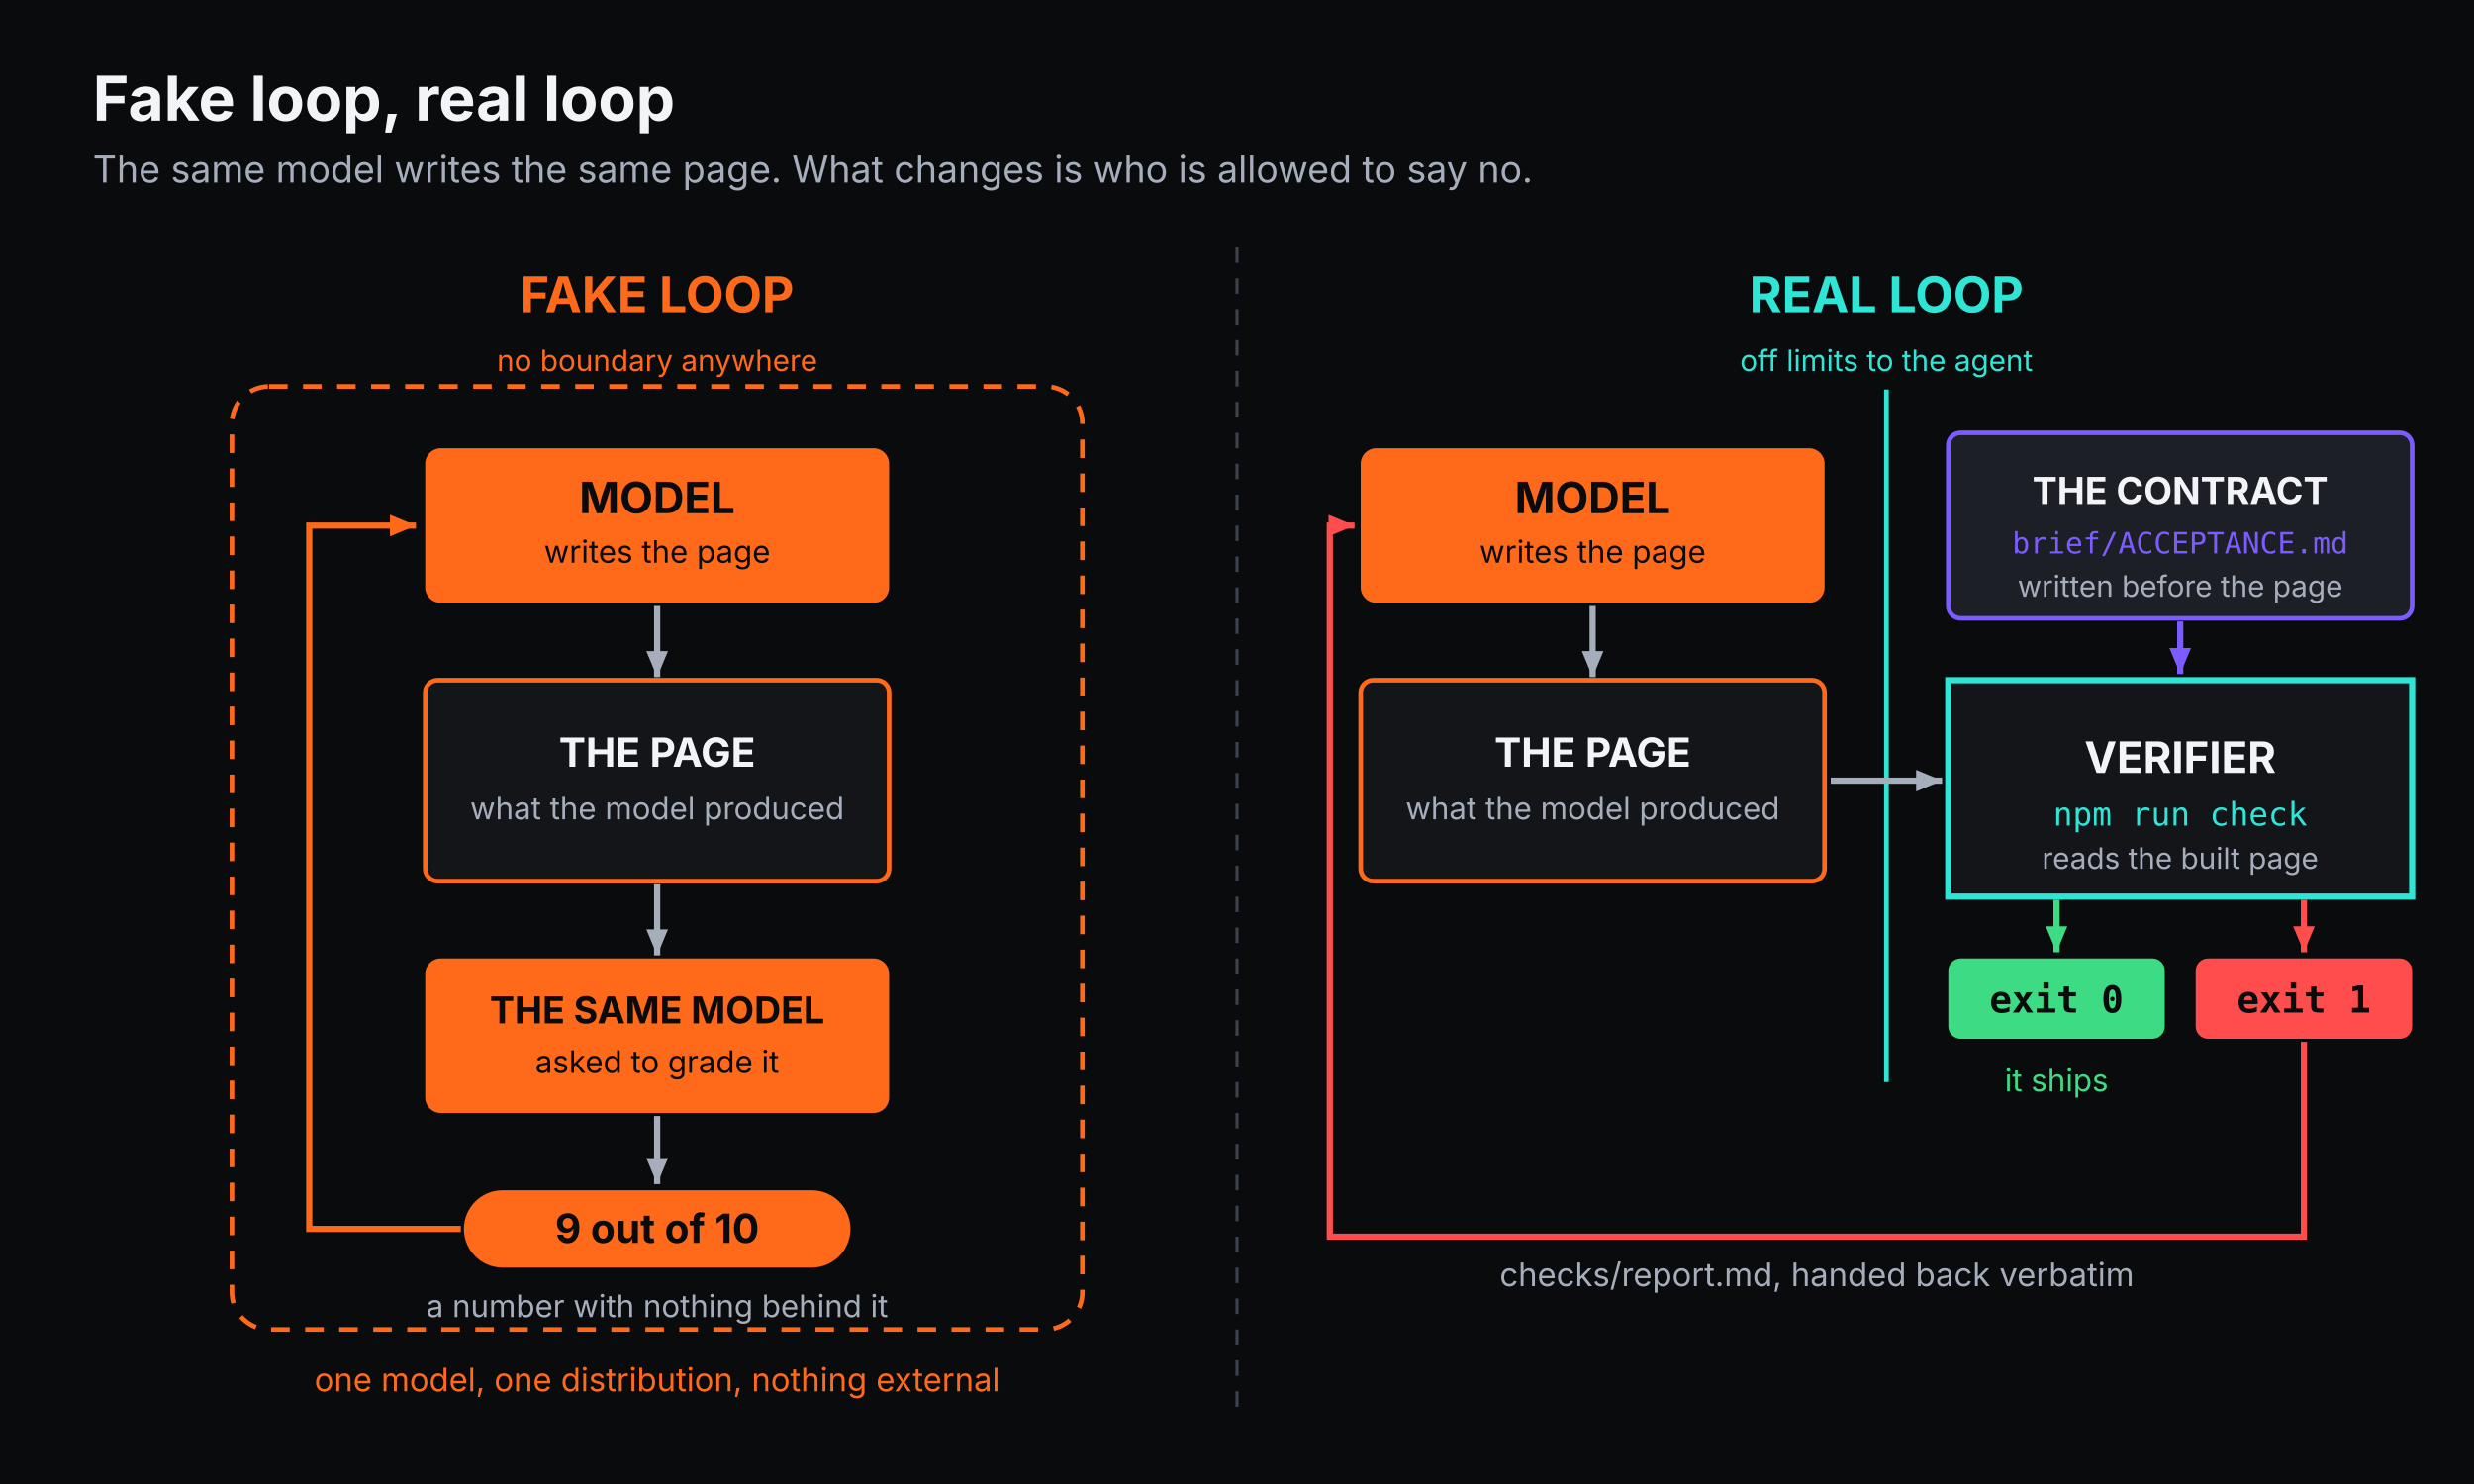
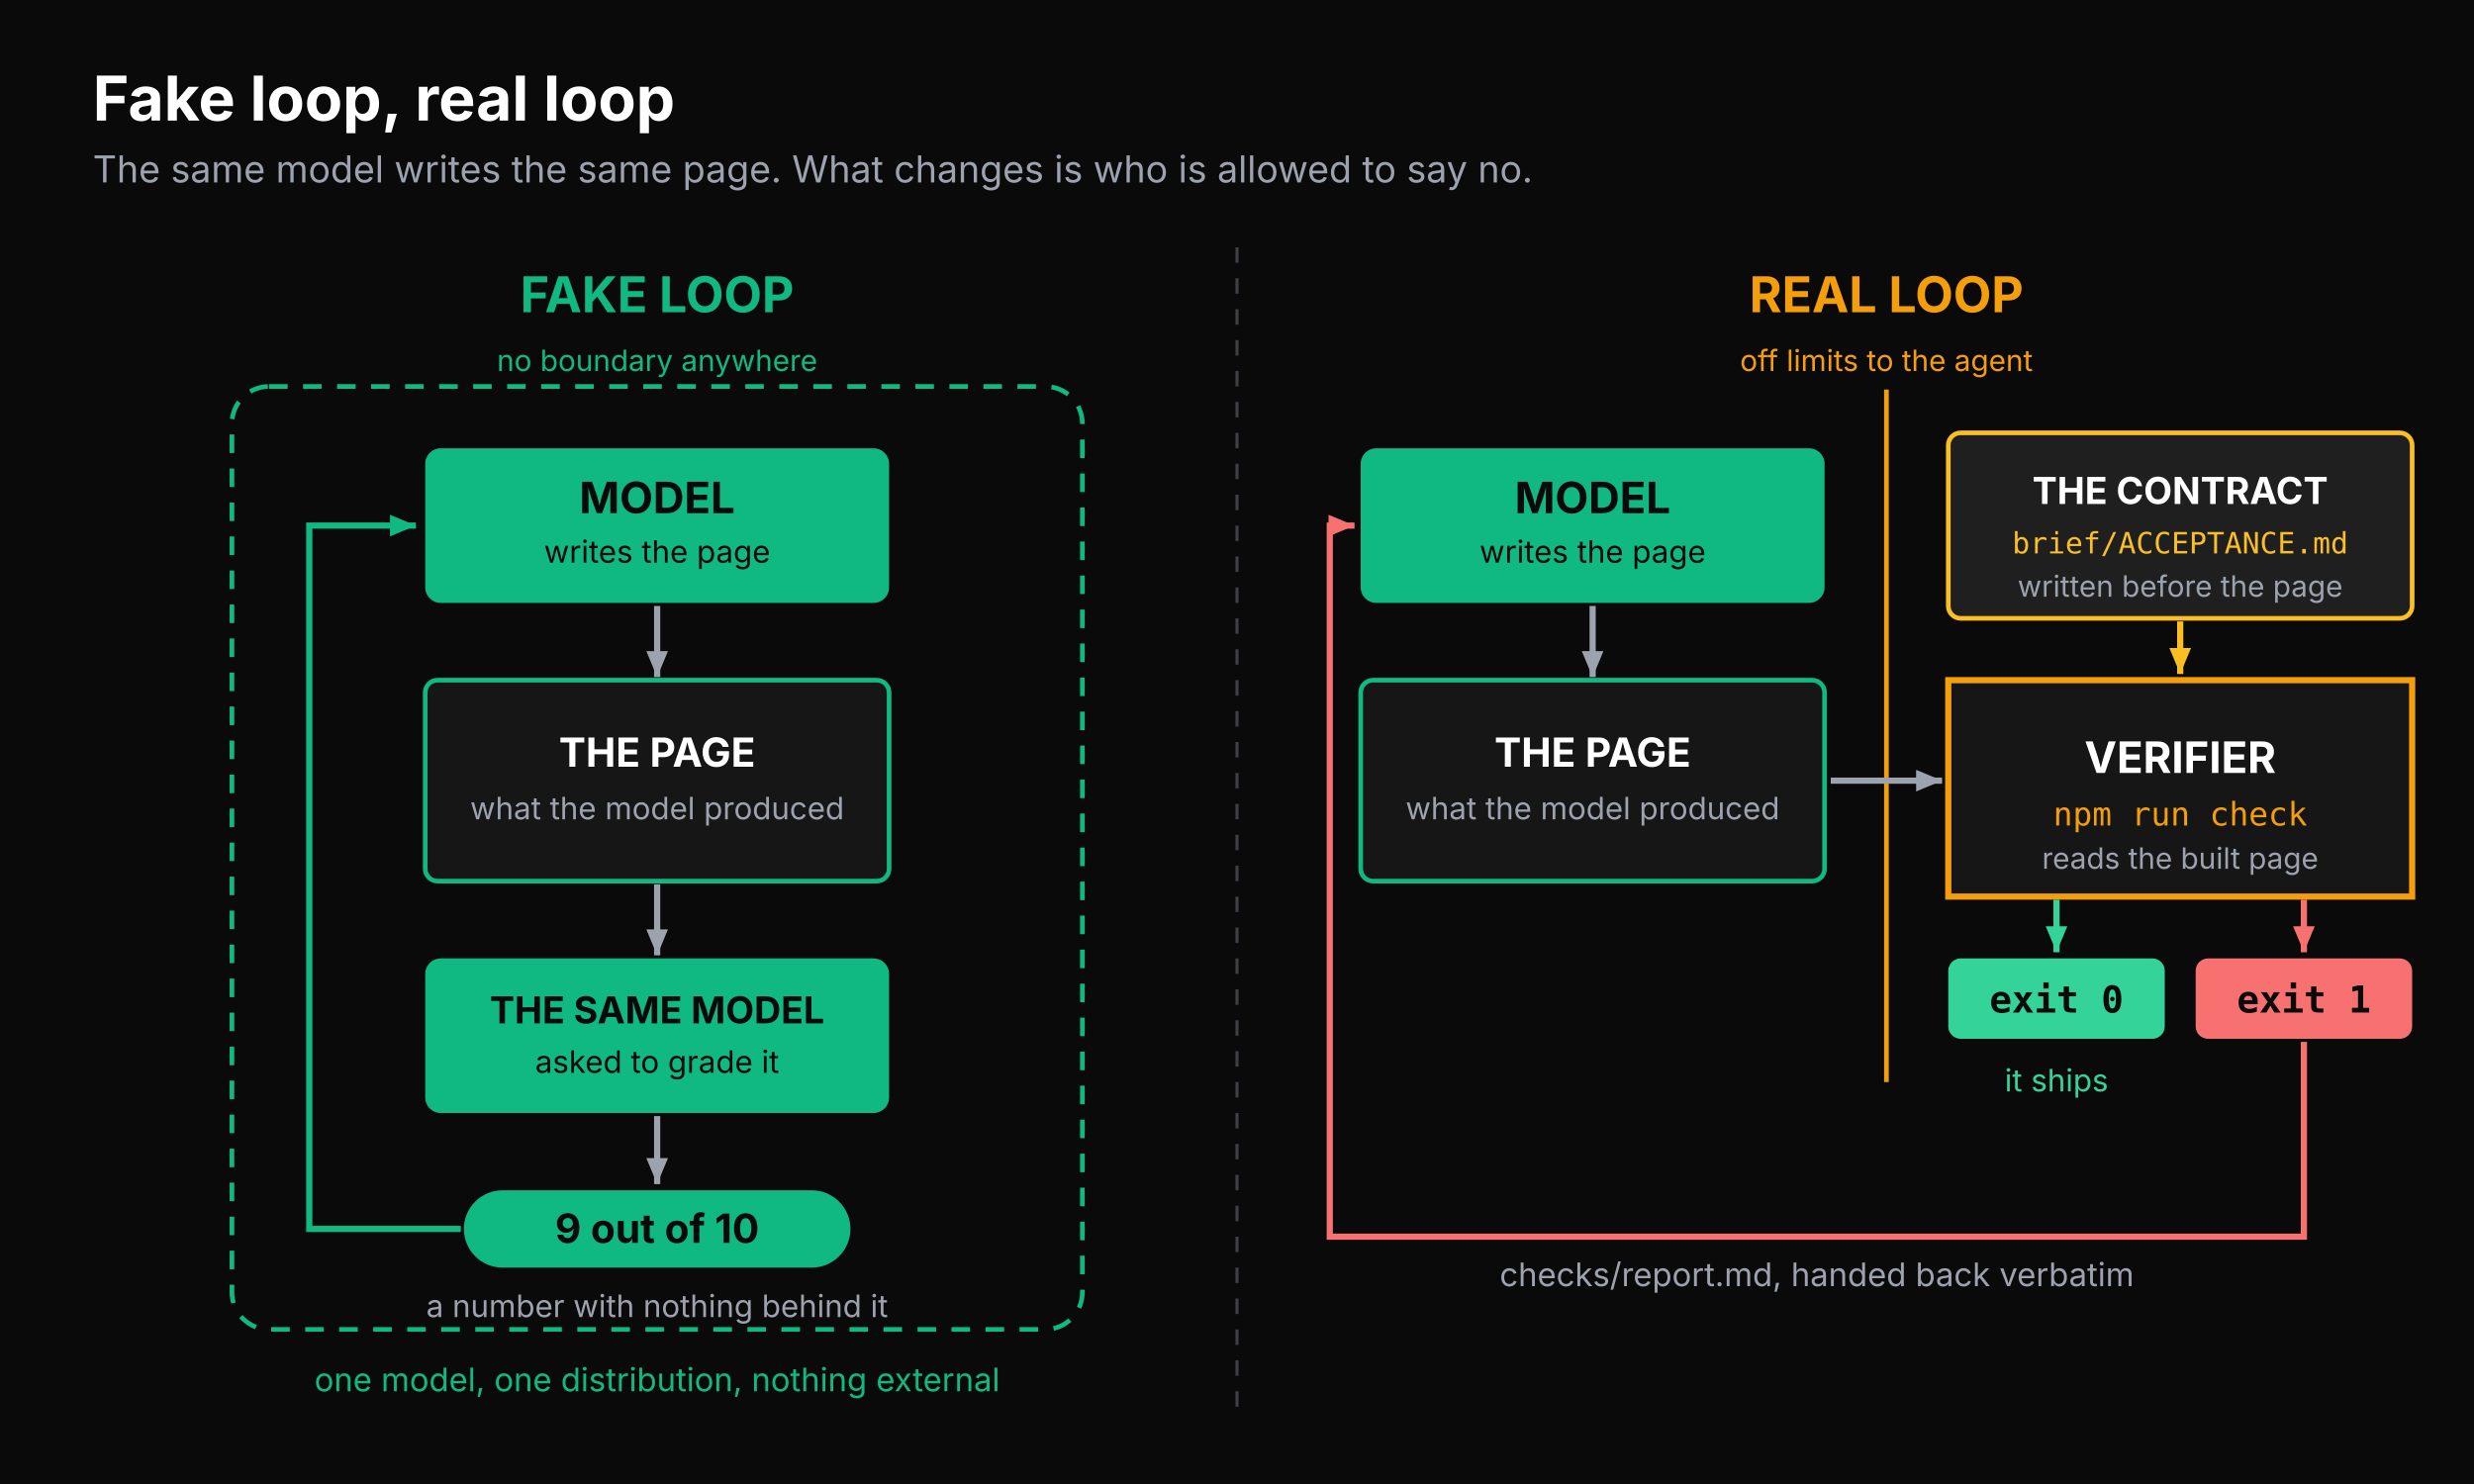
<svg xmlns="http://www.w3.org/2000/svg" viewBox="0 0 1600 960" width="1600" height="960" role="img" aria-labelledby="t02 d02">
  <defs>
    <marker id="ah-neutral" viewBox="0 0 12 10" refX="12" refY="5" markerWidth="18" markerHeight="14" markerUnits="userSpaceOnUse" orient="auto">
-       <path d="M0 0 L12 5 L0 10 Z" fill="#A7AEBB" />
+       <path d="M0 0 L12 5 L0 10 Z" fill="#9CA3AF" />
    </marker>
    <marker id="ah-sodium" viewBox="0 0 12 10" refX="12" refY="5" markerWidth="18" markerHeight="14" markerUnits="userSpaceOnUse" orient="auto">
-       <path d="M0 0 L12 5 L0 10 Z" fill="#FF6A1A" />
+       <path d="M0 0 L12 5 L0 10 Z" fill="#10B981" />
    </marker>
    <marker id="ah-coolant" viewBox="0 0 12 10" refX="12" refY="5" markerWidth="18" markerHeight="14" markerUnits="userSpaceOnUse" orient="auto">
-       <path d="M0 0 L12 5 L0 10 Z" fill="#2FE6D6" />
+       <path d="M0 0 L12 5 L0 10 Z" fill="#F59E0B" />
    </marker>
    <marker id="ah-arc" viewBox="0 0 12 10" refX="12" refY="5" markerWidth="18" markerHeight="14" markerUnits="userSpaceOnUse" orient="auto">
-       <path d="M0 0 L12 5 L0 10 Z" fill="#7C5CFF" />
+       <path d="M0 0 L12 5 L0 10 Z" fill="#FBBF24" />
    </marker>
    <marker id="ah-success" viewBox="0 0 12 10" refX="12" refY="5" markerWidth="18" markerHeight="14" markerUnits="userSpaceOnUse" orient="auto">
-       <path d="M0 0 L12 5 L0 10 Z" fill="#3DDC84" />
+       <path d="M0 0 L12 5 L0 10 Z" fill="#34D399" />
    </marker>
    <marker id="ah-danger" viewBox="0 0 12 10" refX="12" refY="5" markerWidth="18" markerHeight="14" markerUnits="userSpaceOnUse" orient="auto">
-       <path d="M0 0 L12 5 L0 10 Z" fill="#FF4D4D" />
+       <path d="M0 0 L12 5 L0 10 Z" fill="#F87171" />
    </marker>
  </defs>
-   <rect x="0" y="0" width="1600" height="960" fill="#0A0B0D" />
+   <rect x="0" y="0" width="1600" height="960" fill="#0A0A0A" />
  <g font-family="Inter, system-ui, -apple-system, 'Segoe UI', Helvetica, Arial, sans-serif">
-     <text x="60" y="78" font-size="40" font-weight="700" fill="#F2F4F7">Fake loop, real loop</text>
-     <text x="60" y="118" font-size="24" fill="#A7AEBB">The same model writes the same page. What changes is who is allowed to say no.</text>
-     <path d="M800 160 V920" stroke="#3D434E" stroke-width="2" stroke-dasharray="10 10" />
-     <text x="425" y="202" font-size="32" font-weight="700" fill="#FF6A1A" text-anchor="middle">FAKE LOOP</text>
-     <text x="425" y="240" font-size="19" fill="#FF6A1A" text-anchor="middle">no boundary anywhere</text>
-     <rect x="150" y="250" width="550" height="610" rx="24" fill="none" stroke="#FF6A1A" stroke-width="3" stroke-dasharray="12 10" />
-     <rect x="275" y="290" width="300" height="100" rx="10" fill="#FF6A1A" />
-     <text x="425" y="332" font-size="28" font-weight="700" fill="#0A0B0D" text-anchor="middle">MODEL</text>
-     <text x="425" y="364" font-size="20" fill="#0A0B0D" text-anchor="middle">writes the page</text>
-     <line x1="425" y1="392" x2="425" y2="438" stroke="#A7AEBB" stroke-width="4" marker-end="url(#ah-neutral)" />
-     <rect x="275" y="440" width="300" height="130" rx="8" fill="#131519" stroke="#FF6A1A" stroke-width="3" />
-     <text x="425" y="496" font-size="26" font-weight="700" fill="#F2F4F7" text-anchor="middle">THE PAGE</text>
-     <text x="425" y="530" font-size="20" fill="#A7AEBB" text-anchor="middle">what the model produced</text>
-     <line x1="425" y1="572" x2="425" y2="618" stroke="#A7AEBB" stroke-width="4" marker-end="url(#ah-neutral)" />
-     <rect x="275" y="620" width="300" height="100" rx="10" fill="#FF6A1A" />
-     <text x="425" y="662" font-size="24" font-weight="700" fill="#0A0B0D" text-anchor="middle">THE SAME MODEL</text>
-     <text x="425" y="694" font-size="20" fill="#0A0B0D" text-anchor="middle">asked to grade it</text>
-     <line x1="425" y1="722" x2="425" y2="766" stroke="#A7AEBB" stroke-width="4" marker-end="url(#ah-neutral)" />
-     <rect x="300" y="770" width="250" height="50" rx="25" fill="#FF6A1A" />
-     <text x="425" y="804" font-size="26" font-weight="700" fill="#0A0B0D" text-anchor="middle">9 out of 10</text>
-     <text x="425" y="852" font-size="20" fill="#A7AEBB" text-anchor="middle">a number with nothing behind it</text>
-     <polyline points="298,795 200,795 200,340 269,340" fill="none" stroke="#FF6A1A" stroke-width="4" marker-end="url(#ah-sodium)" />
-     <text x="425" y="900" font-size="21" fill="#FF6A1A" text-anchor="middle">one model, one distribution, nothing external</text>
-     <text x="1220" y="202" font-size="32" font-weight="700" fill="#2FE6D6" text-anchor="middle">REAL LOOP</text>
-     <text x="1220" y="240" font-size="19" fill="#2FE6D6" text-anchor="middle">off limits to the agent</text>
-     <path d="M1220 252 V700" stroke="#2FE6D6" stroke-width="3" />
-     <rect x="880" y="290" width="300" height="100" rx="10" fill="#FF6A1A" />
-     <text x="1030" y="332" font-size="28" font-weight="700" fill="#0A0B0D" text-anchor="middle">MODEL</text>
-     <text x="1030" y="364" font-size="20" fill="#0A0B0D" text-anchor="middle">writes the page</text>
-     <line x1="1030" y1="392" x2="1030" y2="438" stroke="#A7AEBB" stroke-width="4" marker-end="url(#ah-neutral)" />
-     <rect x="880" y="440" width="300" height="130" rx="8" fill="#131519" stroke="#FF6A1A" stroke-width="3" />
-     <text x="1030" y="496" font-size="26" font-weight="700" fill="#F2F4F7" text-anchor="middle">THE PAGE</text>
-     <text x="1030" y="530" font-size="20" fill="#A7AEBB" text-anchor="middle">what the model produced</text>
-     <line x1="1184" y1="505" x2="1256" y2="505" stroke="#A7AEBB" stroke-width="4" marker-end="url(#ah-neutral)" />
-     <rect x="1260" y="280" width="300" height="120" rx="8" fill="#1C1F25" stroke="#7C5CFF" stroke-width="3" />
-     <text x="1410" y="326" font-size="24" font-weight="700" fill="#F2F4F7" text-anchor="middle">THE CONTRACT</text>
-     <text x="1410" y="358" font-size="19" fill="#7C5CFF" text-anchor="middle" font-family="'JetBrains Mono', ui-monospace, SFMono-Regular, Menlo, Consolas, monospace">brief/ACCEPTANCE.md</text>
-     <text x="1410" y="386" font-size="19" fill="#A7AEBB" text-anchor="middle">written before the page</text>
-     <line x1="1410" y1="402" x2="1410" y2="436" stroke="#7C5CFF" stroke-width="4" marker-end="url(#ah-arc)" />
-     <rect x="1260" y="440" width="300" height="140" fill="#131519" stroke="#2FE6D6" stroke-width="4" />
-     <text x="1410" y="500" font-size="28" font-weight="700" fill="#F2F4F7" text-anchor="middle">VERIFIER</text>
-     <text x="1410" y="534" font-size="21" fill="#2FE6D6" text-anchor="middle" font-family="'JetBrains Mono', ui-monospace, SFMono-Regular, Menlo, Consolas, monospace">npm run check</text>
-     <text x="1410" y="562" font-size="19" fill="#A7AEBB" text-anchor="middle">reads the built page</text>
-     <line x1="1330" y1="582" x2="1330" y2="616" stroke="#3DDC84" stroke-width="4" marker-end="url(#ah-success)" />
-     <line x1="1490" y1="582" x2="1490" y2="616" stroke="#FF4D4D" stroke-width="4" marker-end="url(#ah-danger)" />
-     <rect x="1260" y="620" width="140" height="52" rx="8" fill="#3DDC84" />
-     <text x="1330" y="655" font-size="24" font-weight="700" fill="#0A0B0D" text-anchor="middle" font-family="'JetBrains Mono', ui-monospace, SFMono-Regular, Menlo, Consolas, monospace">exit 0</text>
-     <rect x="1420" y="620" width="140" height="52" rx="8" fill="#FF4D4D" />
-     <text x="1490" y="655" font-size="24" font-weight="700" fill="#0A0B0D" text-anchor="middle" font-family="'JetBrains Mono', ui-monospace, SFMono-Regular, Menlo, Consolas, monospace">exit 1</text>
-     <text x="1330" y="706" font-size="20" fill="#3DDC84" text-anchor="middle">it ships</text>
-     <polyline points="1490,674 1490,800 860,800 860,340 876,340" fill="none" stroke="#FF4D4D" stroke-width="4" marker-end="url(#ah-danger)" />
-     <text x="1175" y="832" font-size="21" fill="#A7AEBB" text-anchor="middle">checks/report.md, handed back verbatim</text>
+     <text x="60" y="78" font-size="40" font-weight="700" fill="#FFFFFF">Fake loop, real loop</text>
+     <text x="60" y="118" font-size="24" fill="#9CA3AF">The same model writes the same page. What changes is who is allowed to say no.</text>
+     <path d="M800 160 V920" stroke="#3F3F46" stroke-width="2" stroke-dasharray="10 10" />
+     <text x="425" y="202" font-size="32" font-weight="700" fill="#10B981" text-anchor="middle">FAKE LOOP</text>
+     <text x="425" y="240" font-size="19" fill="#10B981" text-anchor="middle">no boundary anywhere</text>
+     <rect x="150" y="250" width="550" height="610" rx="24" fill="none" stroke="#10B981" stroke-width="3" stroke-dasharray="12 10" />
+     <rect x="275" y="290" width="300" height="100" rx="10" fill="#10B981" />
+     <text x="425" y="332" font-size="28" font-weight="700" fill="#0A0A0A" text-anchor="middle">MODEL</text>
+     <text x="425" y="364" font-size="20" fill="#0A0A0A" text-anchor="middle">writes the page</text>
+     <line x1="425" y1="392" x2="425" y2="438" stroke="#9CA3AF" stroke-width="4" marker-end="url(#ah-neutral)" />
+     <rect x="275" y="440" width="300" height="130" rx="8" fill="#161616" stroke="#10B981" stroke-width="3" />
+     <text x="425" y="496" font-size="26" font-weight="700" fill="#FFFFFF" text-anchor="middle">THE PAGE</text>
+     <text x="425" y="530" font-size="20" fill="#9CA3AF" text-anchor="middle">what the model produced</text>
+     <line x1="425" y1="572" x2="425" y2="618" stroke="#9CA3AF" stroke-width="4" marker-end="url(#ah-neutral)" />
+     <rect x="275" y="620" width="300" height="100" rx="10" fill="#10B981" />
+     <text x="425" y="662" font-size="24" font-weight="700" fill="#0A0A0A" text-anchor="middle">THE SAME MODEL</text>
+     <text x="425" y="694" font-size="20" fill="#0A0A0A" text-anchor="middle">asked to grade it</text>
+     <line x1="425" y1="722" x2="425" y2="766" stroke="#9CA3AF" stroke-width="4" marker-end="url(#ah-neutral)" />
+     <rect x="300" y="770" width="250" height="50" rx="25" fill="#10B981" />
+     <text x="425" y="804" font-size="26" font-weight="700" fill="#0A0A0A" text-anchor="middle">9 out of 10</text>
+     <text x="425" y="852" font-size="20" fill="#9CA3AF" text-anchor="middle">a number with nothing behind it</text>
+     <polyline points="298,795 200,795 200,340 269,340" fill="none" stroke="#10B981" stroke-width="4" marker-end="url(#ah-sodium)" />
+     <text x="425" y="900" font-size="21" fill="#10B981" text-anchor="middle">one model, one distribution, nothing external</text>
+     <text x="1220" y="202" font-size="32" font-weight="700" fill="#F59E0B" text-anchor="middle">REAL LOOP</text>
+     <text x="1220" y="240" font-size="19" fill="#F59E0B" text-anchor="middle">off limits to the agent</text>
+     <path d="M1220 252 V700" stroke="#F59E0B" stroke-width="3" />
+     <rect x="880" y="290" width="300" height="100" rx="10" fill="#10B981" />
+     <text x="1030" y="332" font-size="28" font-weight="700" fill="#0A0A0A" text-anchor="middle">MODEL</text>
+     <text x="1030" y="364" font-size="20" fill="#0A0A0A" text-anchor="middle">writes the page</text>
+     <line x1="1030" y1="392" x2="1030" y2="438" stroke="#9CA3AF" stroke-width="4" marker-end="url(#ah-neutral)" />
+     <rect x="880" y="440" width="300" height="130" rx="8" fill="#161616" stroke="#10B981" stroke-width="3" />
+     <text x="1030" y="496" font-size="26" font-weight="700" fill="#FFFFFF" text-anchor="middle">THE PAGE</text>
+     <text x="1030" y="530" font-size="20" fill="#9CA3AF" text-anchor="middle">what the model produced</text>
+     <line x1="1184" y1="505" x2="1256" y2="505" stroke="#9CA3AF" stroke-width="4" marker-end="url(#ah-neutral)" />
+     <rect x="1260" y="280" width="300" height="120" rx="8" fill="#1F1F1F" stroke="#FBBF24" stroke-width="3" />
+     <text x="1410" y="326" font-size="24" font-weight="700" fill="#FFFFFF" text-anchor="middle">THE CONTRACT</text>
+     <text x="1410" y="358" font-size="19" fill="#FBBF24" text-anchor="middle" font-family="'JetBrains Mono', ui-monospace, SFMono-Regular, Menlo, Consolas, monospace">brief/ACCEPTANCE.md</text>
+     <text x="1410" y="386" font-size="19" fill="#9CA3AF" text-anchor="middle">written before the page</text>
+     <line x1="1410" y1="402" x2="1410" y2="436" stroke="#FBBF24" stroke-width="4" marker-end="url(#ah-arc)" />
+     <rect x="1260" y="440" width="300" height="140" fill="#161616" stroke="#F59E0B" stroke-width="4" />
+     <text x="1410" y="500" font-size="28" font-weight="700" fill="#FFFFFF" text-anchor="middle">VERIFIER</text>
+     <text x="1410" y="534" font-size="21" fill="#F59E0B" text-anchor="middle" font-family="'JetBrains Mono', ui-monospace, SFMono-Regular, Menlo, Consolas, monospace">npm run check</text>
+     <text x="1410" y="562" font-size="19" fill="#9CA3AF" text-anchor="middle">reads the built page</text>
+     <line x1="1330" y1="582" x2="1330" y2="616" stroke="#34D399" stroke-width="4" marker-end="url(#ah-success)" />
+     <line x1="1490" y1="582" x2="1490" y2="616" stroke="#F87171" stroke-width="4" marker-end="url(#ah-danger)" />
+     <rect x="1260" y="620" width="140" height="52" rx="8" fill="#34D399" />
+     <text x="1330" y="655" font-size="24" font-weight="700" fill="#0A0A0A" text-anchor="middle" font-family="'JetBrains Mono', ui-monospace, SFMono-Regular, Menlo, Consolas, monospace">exit 0</text>
+     <rect x="1420" y="620" width="140" height="52" rx="8" fill="#F87171" />
+     <text x="1490" y="655" font-size="24" font-weight="700" fill="#0A0A0A" text-anchor="middle" font-family="'JetBrains Mono', ui-monospace, SFMono-Regular, Menlo, Consolas, monospace">exit 1</text>
+     <text x="1330" y="706" font-size="20" fill="#34D399" text-anchor="middle">it ships</text>
+     <polyline points="1490,674 1490,800 860,800 860,340 876,340" fill="none" stroke="#F87171" stroke-width="4" marker-end="url(#ah-danger)" />
+     <text x="1175" y="832" font-size="21" fill="#9CA3AF" text-anchor="middle">checks/report.md, handed back verbatim</text>
  </g>
</svg>
